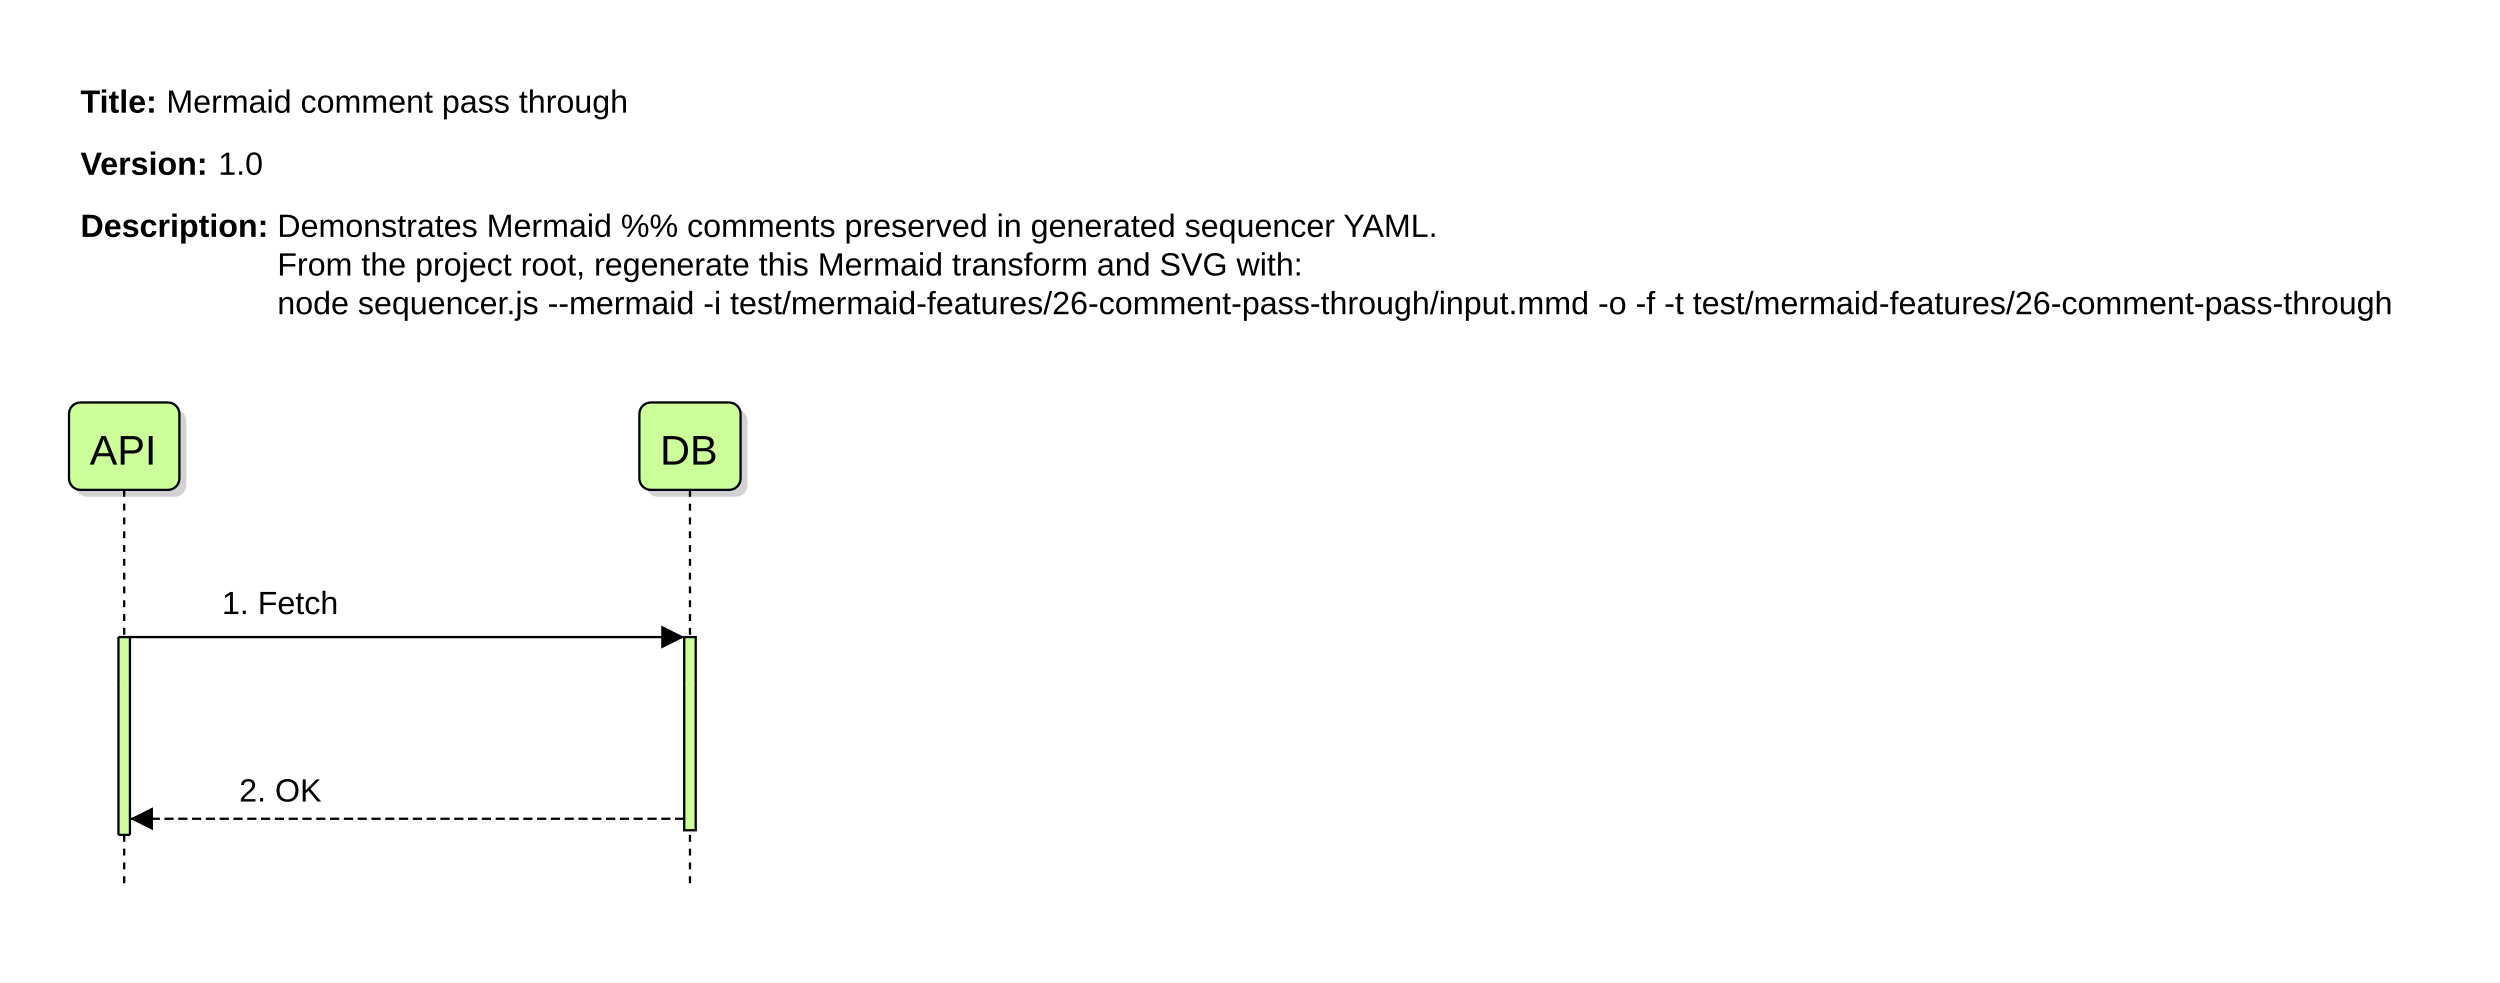
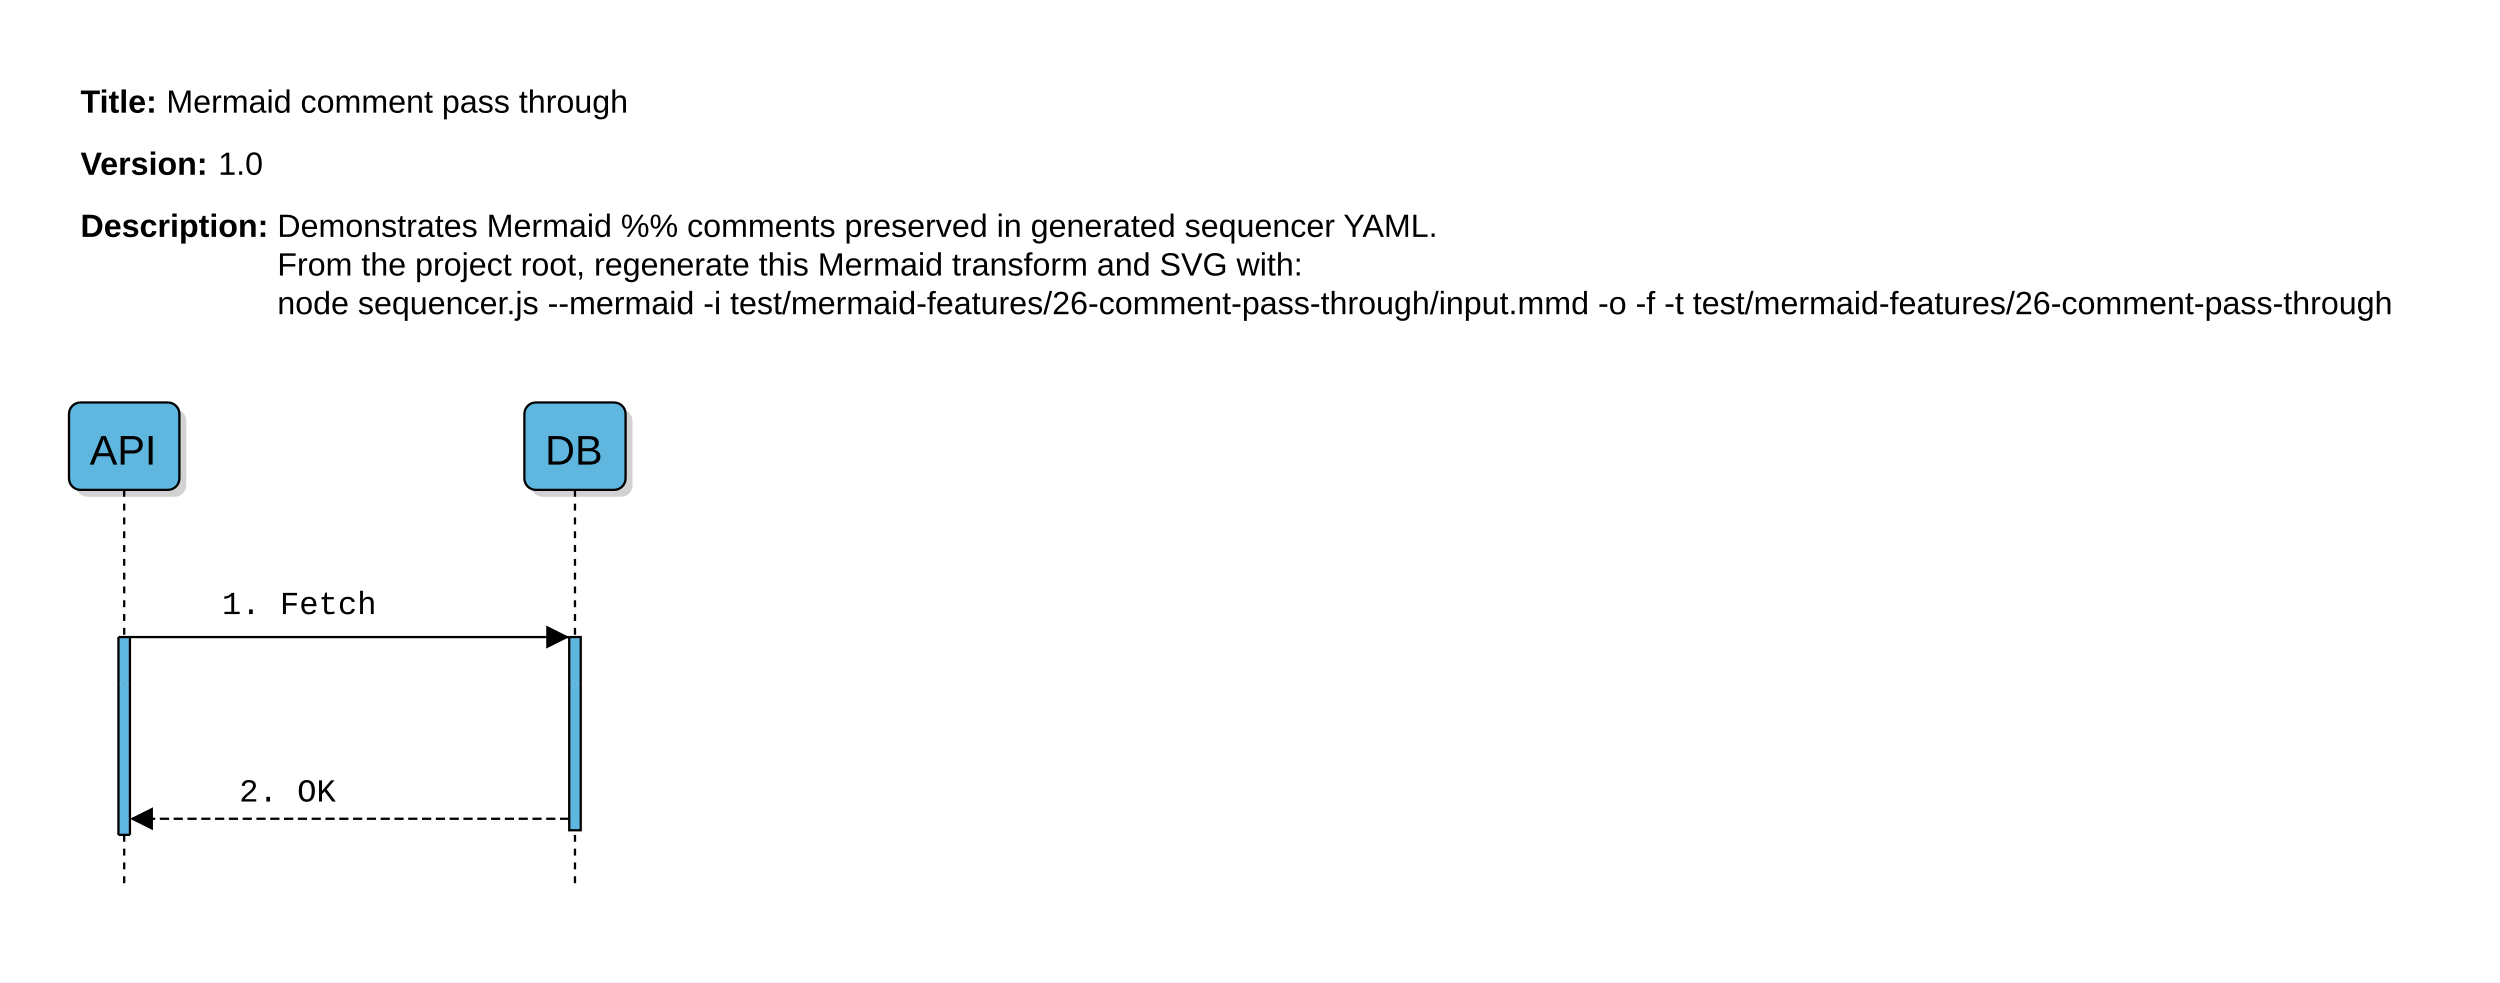
<svg xmlns="http://www.w3.org/2000/svg" width="1087" height="427" viewBox="0 0 1087 427">
  <rect width="100%" height="100%" fill="white" />
  <path d="M 0 0 L 0 417 L 1077 417 L 1077 0 L 0 0" fill="rgb(255, 255, 255)" stroke="none" />
  <path d="M 30 30 L 30 57 L 279 57 L 279 30 L 30 30" fill="rgba(0,0,0,0)" stroke="none" />
  <text x="35" y="49" fill="rgb(0,0,0)" font-family="Liberation Sans, Arial, Helvetica, sans-serif" font-size="14" xml:space="preserve" font-weight="bold" dominant-baseline="auto">Title:</text>
  <text x="68.44" y="49" fill="rgb(0,0,0)" font-family="Liberation Sans, Arial, Helvetica, sans-serif" font-size="14" xml:space="preserve" dominant-baseline="auto"> </text>
  <text x="72.33" y="49" fill="rgb(0,0,0)" font-family="Liberation Sans, Arial, Helvetica, sans-serif" font-size="14" xml:space="preserve" dominant-baseline="auto">Mermaid comment pass through</text>
  <path d="M 30 57 L 30 84 L 120 84 L 120 57 L 30 57" fill="rgba(0,0,0,0)" stroke="none" />
  <text x="35" y="76" fill="rgb(0,0,0)" font-family="Liberation Sans, Arial, Helvetica, sans-serif" font-size="14" xml:space="preserve" font-weight="bold" dominant-baseline="auto">Version:</text>
  <text x="91.01" y="76" fill="rgb(0,0,0)" font-family="Liberation Sans, Arial, Helvetica, sans-serif" font-size="14" xml:space="preserve" dominant-baseline="auto"> </text>
  <text x="94.9" y="76" fill="rgb(0,0,0)" font-family="Liberation Sans, Arial, Helvetica, sans-serif" font-size="14" xml:space="preserve" dominant-baseline="auto">1.0</text>
  <path d="M 30 84 L 30 145 L 1047 145 L 1047 84 L 30 84" fill="rgba(0,0,0,0)" stroke="none" />
  <text x="35" y="103" fill="rgb(0,0,0)" font-family="Liberation Sans, Arial, Helvetica, sans-serif" font-size="14" xml:space="preserve" font-weight="bold" dominant-baseline="auto">Description:</text>
  <text x="116.68" y="103" fill="rgb(0,0,0)" font-family="Liberation Sans, Arial, Helvetica, sans-serif" font-size="14" xml:space="preserve" dominant-baseline="auto"> </text>
  <text x="120.57" y="103" fill="rgb(0,0,0)" font-family="Liberation Sans, Arial, Helvetica, sans-serif" font-size="14" xml:space="preserve" dominant-baseline="auto">Demonstrates Mermaid %% comments preserved in generated sequencer YAML.</text>
  <text x="120.57" y="119.8" fill="rgb(0,0,0)" font-family="Liberation Sans, Arial, Helvetica, sans-serif" font-size="14" xml:space="preserve" dominant-baseline="auto">From the project root, regenerate this Mermaid transform and SVG with:</text>
  <text x="120.57" y="136.6" fill="rgb(0,0,0)" font-family="Liberation Sans, Arial, Helvetica, sans-serif" font-size="14" xml:space="preserve" dominant-baseline="auto">node sequencer.js --mermaid -i test/mermaid-features/26-comment-pass-through/input.mmd -o -f -t test/mermaid-features/26-comment-pass-through</text>
  <path d="M 33 183 L 33 211 L 33 211 A 5 5 0 0 0 38 216 L 76 216 L 76 216 A 5 5 0 0 0 81 211 L 81 183 L 81 183 A 5 5 0 0 0 76 178 L 38 178 L 38 178 A 5 5 0 0 0 33 183" fill="rgb(210,210,210)" stroke="none" />
-   <path d="M 30 180 L 30 208 L 30 208 A 5 5 0 0 0 35 213 L 73 213 L 73 213 A 5 5 0 0 0 78 208 L 78 180 L 78 180 A 5 5 0 0 0 73 175 L 35 175 L 35 175 A 5 5 0 0 0 30 180" fill="rgb(204,255,153)" stroke="none" />
+   <path d="M 30 180 L 30 208 L 30 208 A 5 5 0 0 0 35 213 L 73 213 L 73 213 A 5 5 0 0 0 78 208 L 78 180 L 78 180 A 5 5 0 0 0 73 175 L 35 175 L 35 175 A 5 5 0 0 0 30 180" fill="rgb(95,183,224)" stroke="none" />
  <path d="M 30 180 L 30 208 L 30 208 A 5 5 0 0 0 35 213 L 73 213 L 73 213 A 5 5 0 0 0 78 208 L 78 180 L 78 180 A 5 5 0 0 0 73 175 L 35 175 L 35 175 A 5 5 0 0 0 30 180" fill="none" stroke="rgb(0, 0, 0)" stroke-width="1" />
  <text x="39" y="202" fill="rgb(0,0,0)" font-family="Liberation Sans, Arial, Helvetica, sans-serif" font-size="18" xml:space="preserve" dominant-baseline="auto">API</text>
-   <path d="M 281 183 L 281 211 L 281 211 A 5 5 0 0 0 286 216 L 320 216 L 320 216 A 5 5 0 0 0 325 211 L 325 183 L 325 183 A 5 5 0 0 0 320 178 L 286 178 L 286 178 A 5 5 0 0 0 281 183" fill="rgb(210,210,210)" stroke="none" />
-   <path d="M 278 180 L 278 208 L 278 208 A 5 5 0 0 0 283 213 L 317 213 L 317 213 A 5 5 0 0 0 322 208 L 322 180 L 322 180 A 5 5 0 0 0 317 175 L 283 175 L 283 175 A 5 5 0 0 0 278 180" fill="rgb(204,255,153)" stroke="none" />
-   <path d="M 278 180 L 278 208 L 278 208 A 5 5 0 0 0 283 213 L 317 213 L 317 213 A 5 5 0 0 0 322 208 L 322 180 L 322 180 A 5 5 0 0 0 317 175 L 283 175 L 283 175 A 5 5 0 0 0 278 180" fill="none" stroke="rgb(0, 0, 0)" stroke-width="1" />
-   <text x="287" y="202" fill="rgb(0,0,0)" font-family="Liberation Sans, Arial, Helvetica, sans-serif" font-size="18" xml:space="preserve" dominant-baseline="auto">DB</text>
+   <path d="M 231 183 L 231 211 L 231 211 A 5 5 0 0 0 236 216 L 270 216 L 270 216 A 5 5 0 0 0 275 211 L 275 183 L 275 183 A 5 5 0 0 0 270 178 L 236 178 L 236 178 A 5 5 0 0 0 231 183" fill="rgb(210,210,210)" stroke="none" />
+   <path d="M 228 180 L 228 208 L 228 208 A 5 5 0 0 0 233 213 L 267 213 L 267 213 A 5 5 0 0 0 272 208 L 272 180 L 272 180 A 5 5 0 0 0 267 175 L 233 175 L 233 175 A 5 5 0 0 0 228 180" fill="rgb(95,183,224)" stroke="none" />
+   <path d="M 228 180 L 228 208 L 228 208 A 5 5 0 0 0 233 213 L 267 213 L 267 213 A 5 5 0 0 0 272 208 L 272 180 L 272 180 A 5 5 0 0 0 267 175 L 233 175 L 233 175 A 5 5 0 0 0 228 180" fill="none" stroke="rgb(0, 0, 0)" stroke-width="1" />
+   <text x="237" y="202" fill="rgb(0,0,0)" font-family="Liberation Sans, Arial, Helvetica, sans-serif" font-size="18" xml:space="preserve" dominant-baseline="auto">DB</text>
  <path d="M 54 213 M 54 297" fill="none" stroke="rgb(0,0,0)" stroke-width="1" stroke-dasharray="3,3" />
-   <path d="M 300 213 M 300 297" fill="none" stroke="rgb(0,0,0)" stroke-width="1" stroke-dasharray="3,3" />
+   <path d="M 250 213 M 250 297" fill="none" stroke="rgb(0,0,0)" stroke-width="1" stroke-dasharray="3,3" />
  <path d="M 54 213 L 54 297" fill="none" stroke="rgb(0,0,0)" stroke-width="1" stroke-dasharray="3,3" />
-   <path d="M 51.5 277 L 51.5 297 L 56.5 297 L 56.5 277 L 51.5 277" fill="rgb(204,255,153)" stroke="none" />
+   <path d="M 51.5 277 L 51.5 297 L 56.5 297 L 56.5 277 L 51.5 277" fill="rgb(95,183,224)" stroke="none" />
  <path d="M 51.5 277 L 51.5 297 M 56.5 297 L 56.5 277 L 51.5 277" fill="none" stroke="rgb(0, 0, 0)" stroke-width="1" />
-   <path d="M 300 213 L 300 297" fill="none" stroke="rgb(0,0,0)" stroke-width="1" stroke-dasharray="3,3" />
-   <path d="M 297.5 277 L 297.5 297 L 302.5 297 L 302.5 277 L 297.5 277" fill="rgb(204,255,153)" stroke="none" />
-   <path d="M 297.5 277 L 297.5 297 M 302.5 297 L 302.5 277 L 297.5 277" fill="none" stroke="rgb(0, 0, 0)" stroke-width="1" />
-   <text x="96.5" y="267" fill="rgb(0,0,0)" font-family="Liberation Sans, Arial, Helvetica, sans-serif" font-size="14" xml:space="preserve" dominant-baseline="auto">1. Fetch</text>
-   <path d="M 56.5 277 L 297.5 277" fill="none" stroke="rgb(0, 0, 0)" stroke-width="1" />
-   <path d="M 287.5 272 L 287.5 282 L 297.5 277" fill="rgb(0, 0, 0)" stroke="none" />
+   <path d="M 250 213 L 250 297" fill="none" stroke="rgb(0,0,0)" stroke-width="1" stroke-dasharray="3,3" />
+   <path d="M 247.5 277 L 247.5 297 L 252.5 297 L 252.5 277 L 247.5 277" fill="rgb(95,183,224)" stroke="none" />
+   <path d="M 247.5 277 L 247.5 297 M 252.5 297 L 252.5 277 L 247.5 277" fill="none" stroke="rgb(0, 0, 0)" stroke-width="1" />
+   <text x="96.5" y="267" fill="rgb(0,0,0)" font-family="Liberation Mono, Courier New, Courier, monospace" font-size="14" xml:space="preserve" dominant-baseline="auto">1. Fetch</text>
+   <path d="M 56.5 277 L 247.5 277" fill="none" stroke="rgb(0, 0, 0)" stroke-width="1" />
+   <path d="M 237.5 272 L 237.5 282 L 247.5 277" fill="rgb(0, 0, 0)" stroke="none" />
  <path d="M 54 297 M 54 363" fill="none" stroke="rgb(0,0,0)" stroke-width="1" stroke-dasharray="3,3" />
-   <path d="M 300 297 M 300 363" fill="none" stroke="rgb(0,0,0)" stroke-width="1" stroke-dasharray="3,3" />
+   <path d="M 250 297 M 250 363" fill="none" stroke="rgb(0,0,0)" stroke-width="1" stroke-dasharray="3,3" />
  <path d="M 54 297 L 54 363" fill="none" stroke="rgb(0,0,0)" stroke-width="1" stroke-dasharray="3,3" />
-   <path d="M 51.5 297 L 51.5 363 L 56.5 363 L 56.5 297 L 51.5 297" fill="rgb(204,255,153)" stroke="none" />
+   <path d="M 51.5 297 L 51.5 363 L 56.5 363 L 56.5 297 L 51.5 297" fill="rgb(95,183,224)" stroke="none" />
  <path d="M 51.5 297 L 51.5 363 M 56.5 363 L 56.5 297 M 51.5 297" fill="none" stroke="rgb(0, 0, 0)" stroke-width="1" />
-   <path d="M 300 297 L 300 363" fill="none" stroke="rgb(0,0,0)" stroke-width="1" stroke-dasharray="3,3" />
-   <path d="M 297.5 297 L 297.5 361 L 302.5 361 L 302.5 297 L 297.5 297" fill="rgb(204,255,153)" stroke="none" />
-   <path d="M 297.5 297 L 297.5 361 L 302.5 361 L 302.5 297 M 297.5 297" fill="none" stroke="rgb(0, 0, 0)" stroke-width="1" />
-   <text x="104" y="348.5" fill="rgb(0,0,0)" font-family="Liberation Sans, Arial, Helvetica, sans-serif" font-size="14" xml:space="preserve" dominant-baseline="auto">2. OK</text>
-   <path d="M 297.5 356 L 56.5 356" fill="none" stroke="rgb(0, 0, 0)" stroke-width="1" stroke-dasharray="4,2" />
+   <path d="M 250 297 L 250 363" fill="none" stroke="rgb(0,0,0)" stroke-width="1" stroke-dasharray="3,3" />
+   <path d="M 247.5 297 L 247.5 361 L 252.5 361 L 252.5 297 L 247.5 297" fill="rgb(95,183,224)" stroke="none" />
+   <path d="M 247.5 297 L 247.5 361 L 252.5 361 L 252.5 297 M 247.5 297" fill="none" stroke="rgb(0, 0, 0)" stroke-width="1" />
+   <text x="104" y="348.5" fill="rgb(0,0,0)" font-family="Liberation Mono, Courier New, Courier, monospace" font-size="14" xml:space="preserve" dominant-baseline="auto">2. OK</text>
+   <path d="M 247.5 356 L 56.5 356" fill="none" stroke="rgb(0, 0, 0)" stroke-width="1" stroke-dasharray="4,2" />
  <path d="M 56.5 356 L 66.5 351 L 66.5 361 L 56.5 356" fill="rgb(0, 0, 0)" stroke="none" />
  <path d="M 54 363 L 54 387" fill="none" stroke="rgb(0,0,0)" stroke-width="1" stroke-dasharray="3,3" />
-   <path d="M 51.5 363 L 51.5 363 L 56.5 363 L 56.5 363 L 51.5 363" fill="rgb(204,255,153)" stroke="none" />
+   <path d="M 51.5 363 L 51.5 363 L 56.5 363 L 56.5 363 L 51.5 363" fill="rgb(95,183,224)" stroke="none" />
  <path d="M 51.5 363 L 51.5 363 L 56.5 363 L 56.5 363 M 51.5 363" fill="none" stroke="rgb(0, 0, 0)" stroke-width="1" />
-   <path d="M 300 363 L 300 387" fill="none" stroke="rgb(0,0,0)" stroke-width="1" stroke-dasharray="3,3" />
+   <path d="M 250 363 L 250 387" fill="none" stroke="rgb(0,0,0)" stroke-width="1" stroke-dasharray="3,3" />
</svg>
